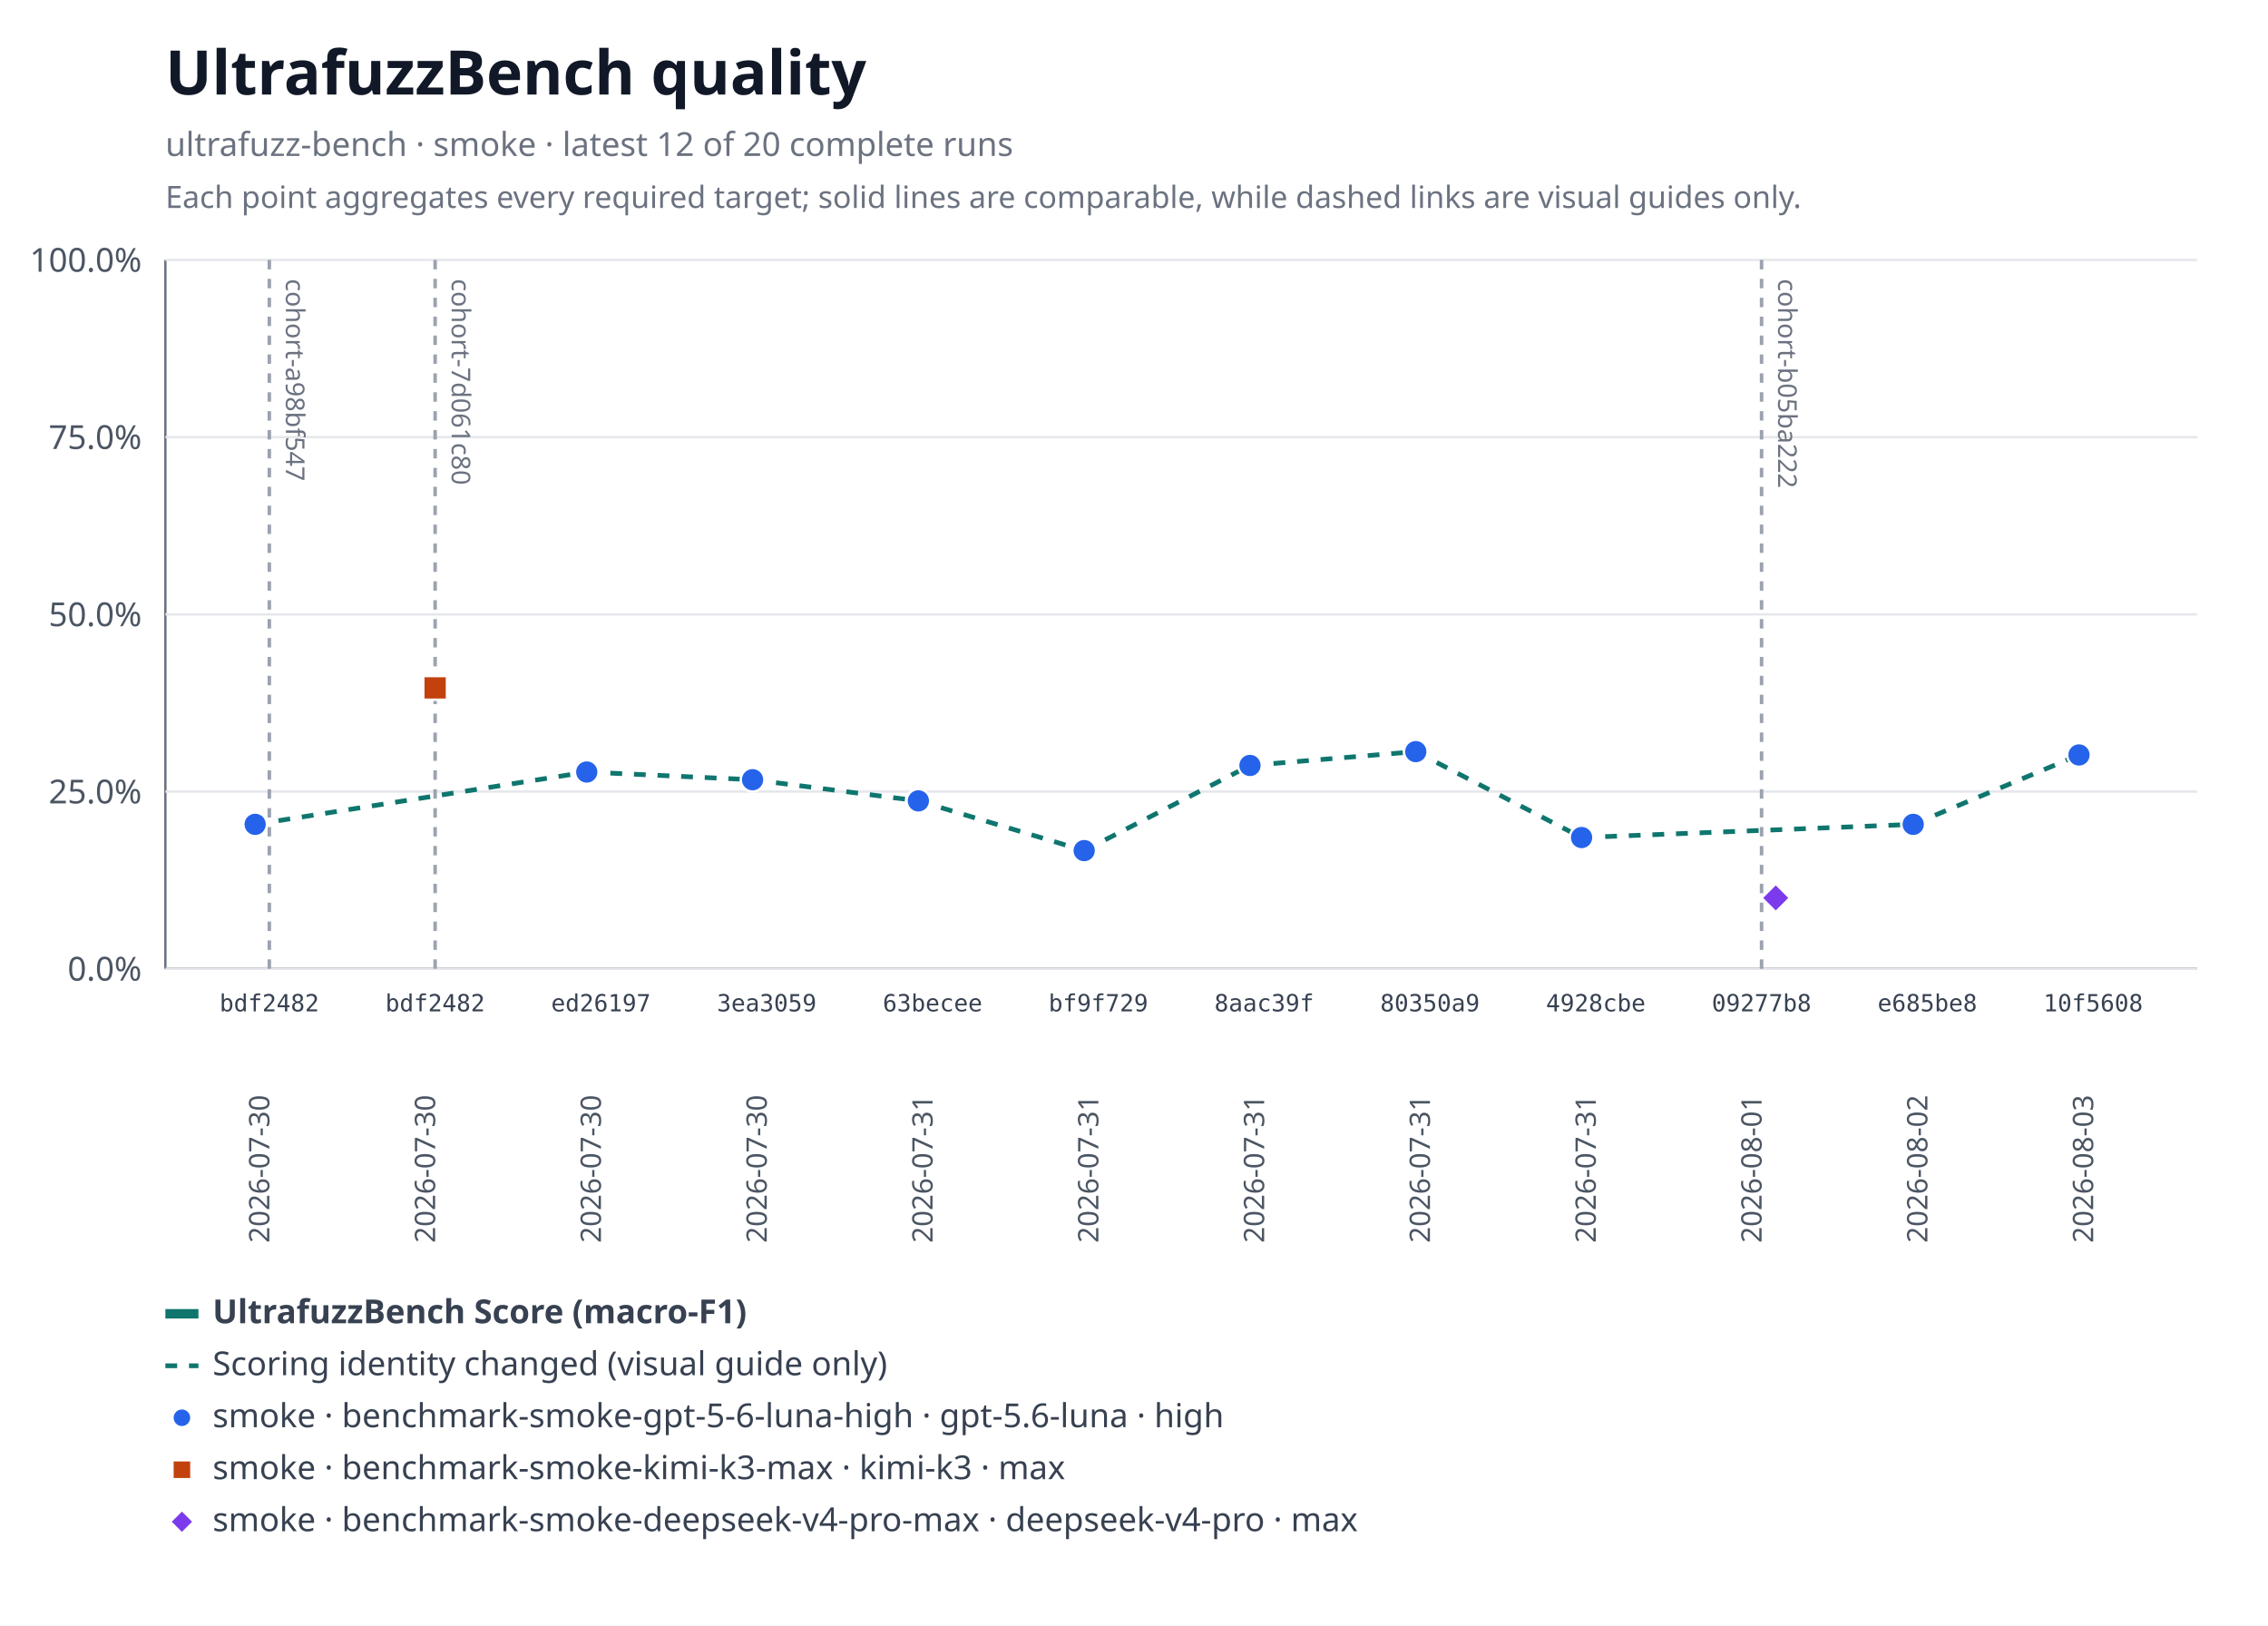
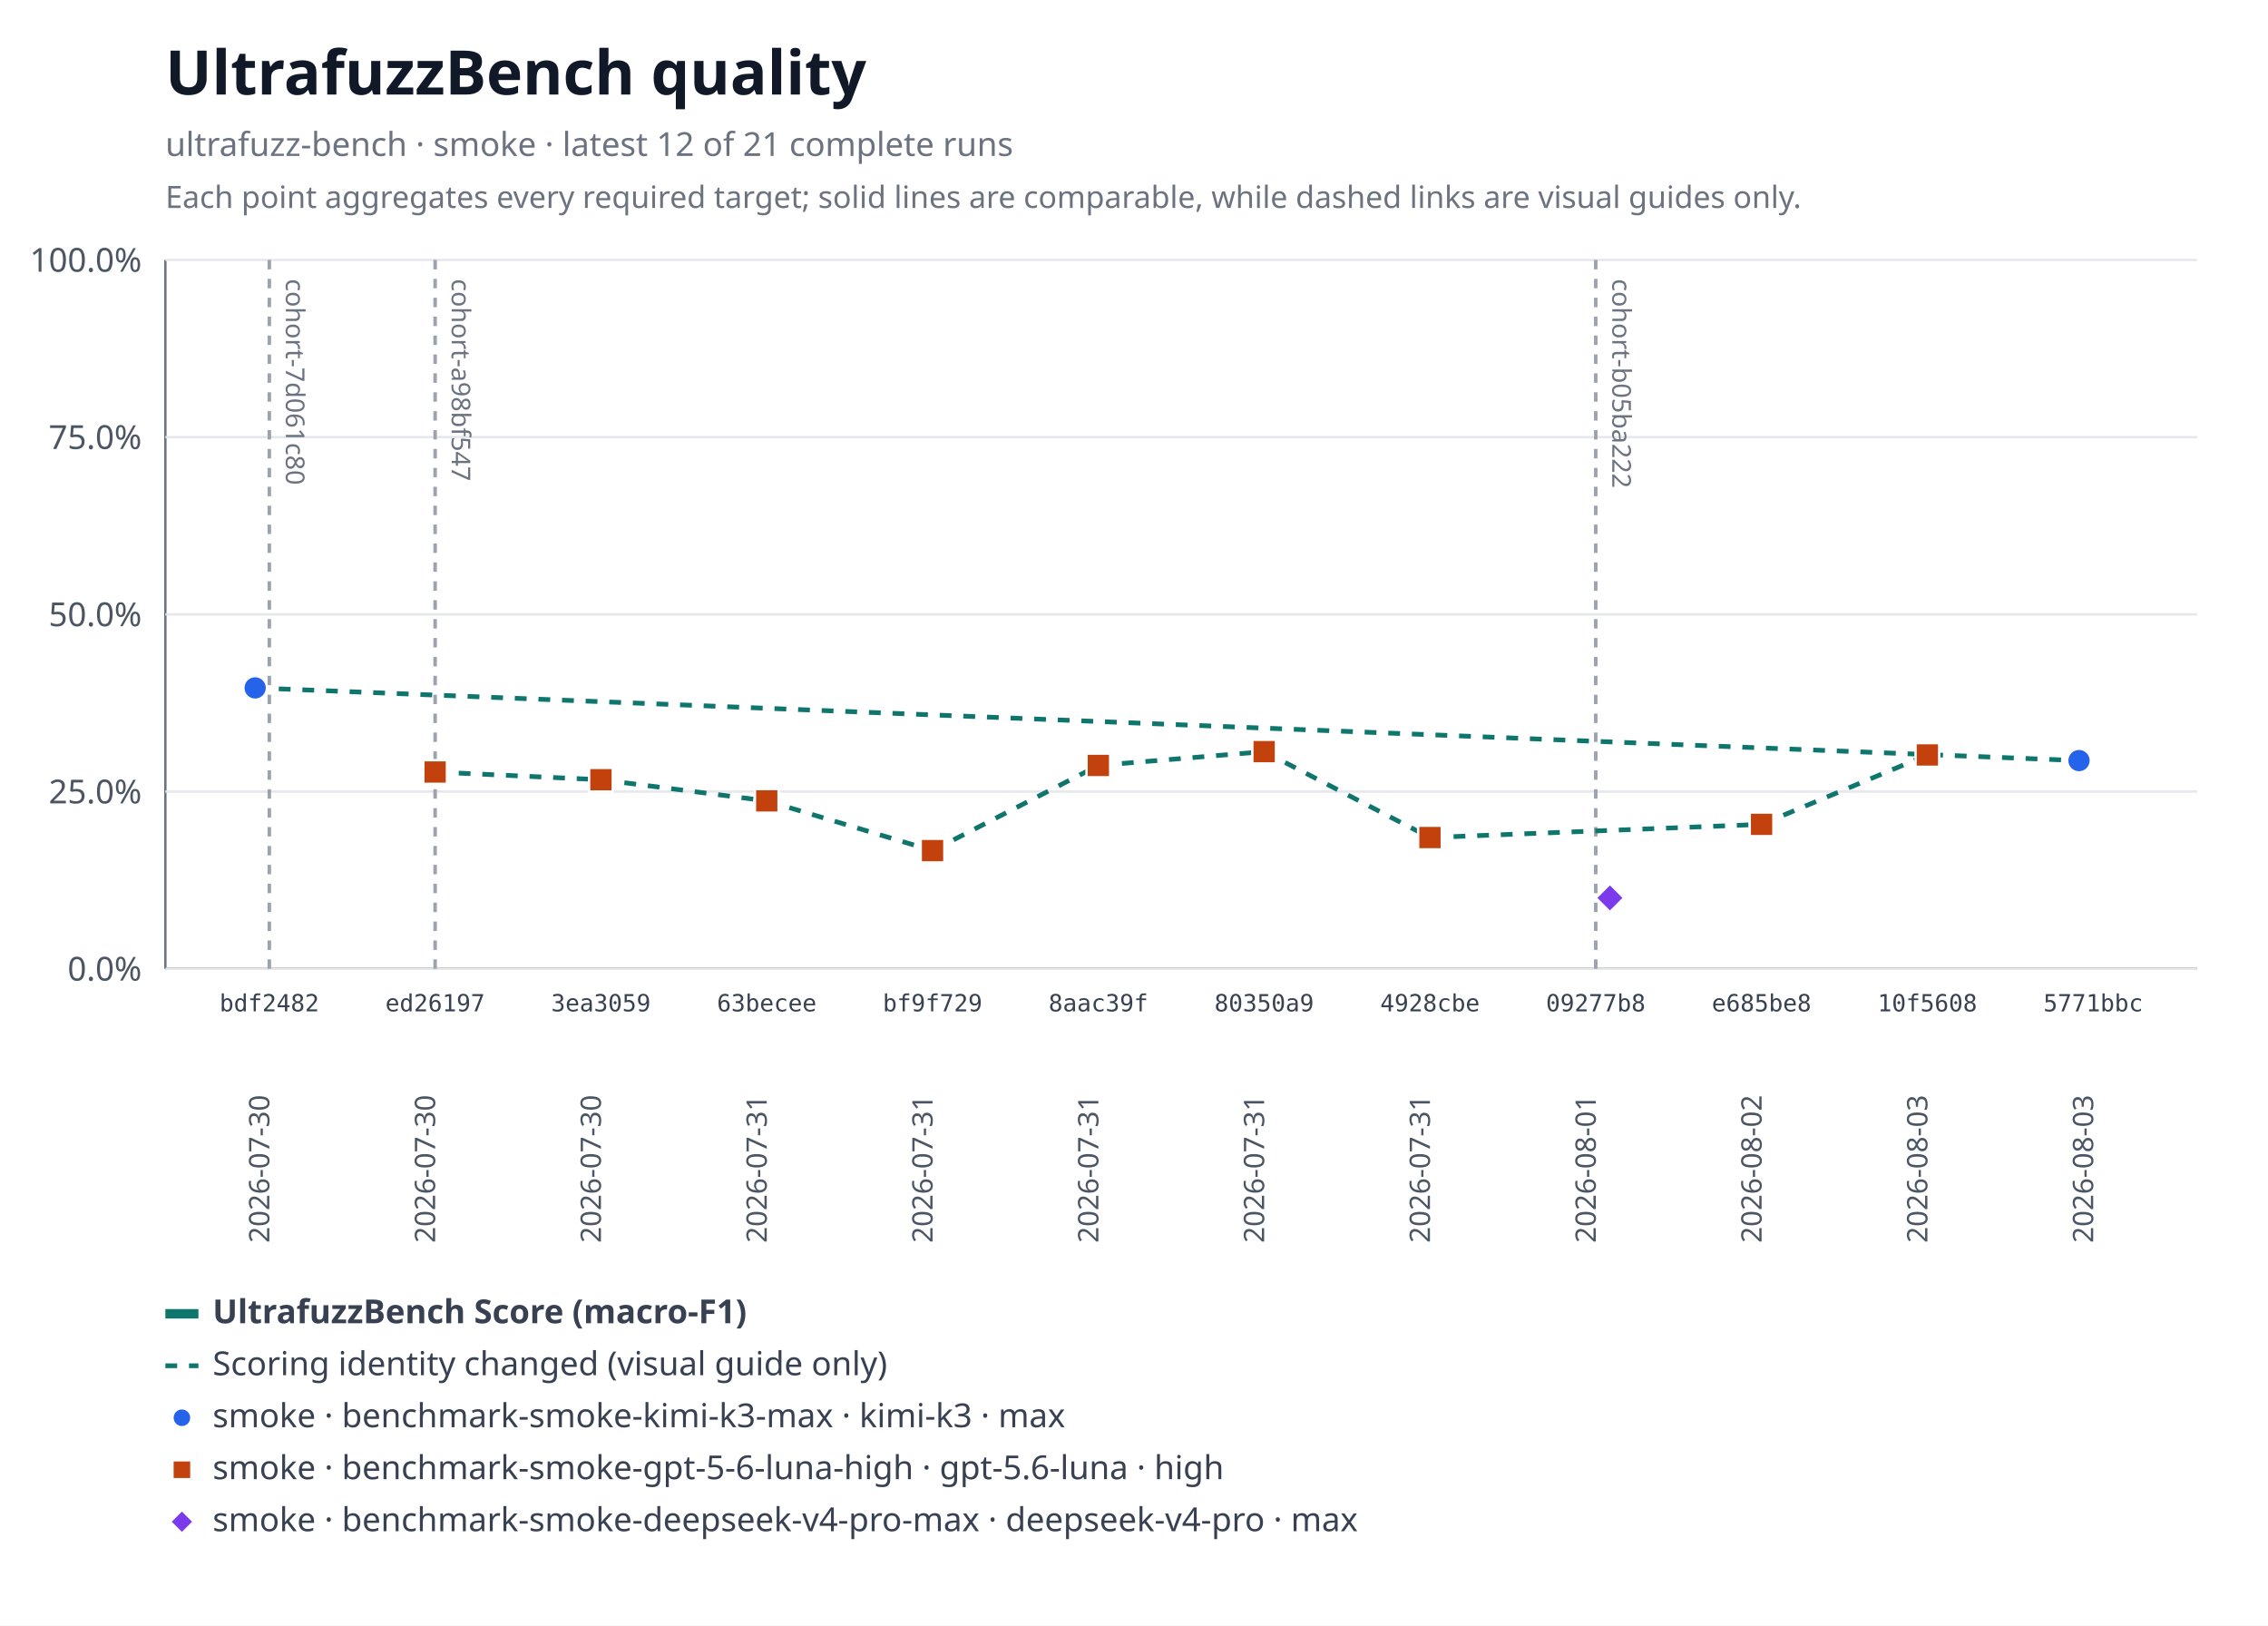
<svg xmlns="http://www.w3.org/2000/svg" xmlns:xlink="http://www.w3.org/1999/xlink" width="960" height="688" viewBox="0 0 960 688" role="img" aria-labelledby="title desc">
  <rect width="960" height="688" fill="#ffffff" />
  <text x="70" y="40" font-family="system-ui, sans-serif" font-size="26" font-weight="600" fill="#111827">UltrafuzzBench quality</text>
-   <text x="70" y="66" font-family="system-ui, sans-serif" font-size="14" fill="#6b7280">ultrafuzz-bench · smoke · latest 12 of 20 complete runs</text>
+   <text x="70" y="66" font-family="system-ui, sans-serif" font-size="14" fill="#6b7280">ultrafuzz-bench · smoke · latest 12 of 21 complete runs</text>
  <text x="70" y="88" font-family="system-ui, sans-serif" font-size="13" fill="#6b7280">Each point aggregates every required target; solid lines are comparable, while dashed links are visual guides only.</text>
  <line x1="70" y1="110" x2="70" y2="410" stroke="#6b7280" />
  <line x1="70" y1="410" x2="930" y2="410" stroke="#6b7280" />
  <line x1="70" y1="410" x2="930" y2="410" stroke="#e5e7eb" />
  <text x="60" y="415" text-anchor="end" font-family="system-ui, sans-serif" font-size="14" fill="#4b5563">0.0%</text>
  <line x1="70" y1="335" x2="930" y2="335" stroke="#e5e7eb" />
  <text x="60" y="340" text-anchor="end" font-family="system-ui, sans-serif" font-size="14" fill="#4b5563">25.0%</text>
  <line x1="70" y1="260" x2="930" y2="260" stroke="#e5e7eb" />
  <text x="60" y="265" text-anchor="end" font-family="system-ui, sans-serif" font-size="14" fill="#4b5563">50.0%</text>
  <line x1="70" y1="185" x2="930" y2="185" stroke="#e5e7eb" />
  <text x="60" y="190" text-anchor="end" font-family="system-ui, sans-serif" font-size="14" fill="#4b5563">75.0%</text>
  <line x1="70" y1="110" x2="930" y2="110" stroke="#e5e7eb" />
  <text x="60" y="115" text-anchor="end" font-family="system-ui, sans-serif" font-size="14" fill="#4b5563">100.0%</text>
+   <g data-lineage-marker="cohort-7d061c80">
+     <line x1="114" y1="110" x2="114" y2="410" stroke="#9ca3af" stroke-width="1.5" stroke-dasharray="4 4" />
+     <text transform="translate(121,118) rotate(90)" text-anchor="start" font-family="system-ui, sans-serif" font-size="11" fill="#6b7280">cohort-7d061c80</text>
+   </g>
  <g data-lineage-marker="cohort-a98bf547">
-     <line x1="114" y1="110" x2="114" y2="410" stroke="#9ca3af" stroke-width="1.5" stroke-dasharray="4 4" />
-     <text transform="translate(121,118) rotate(90)" text-anchor="start" font-family="system-ui, sans-serif" font-size="11" fill="#6b7280">cohort-a98bf547</text>
-   </g>
-   <g data-lineage-marker="cohort-7d061c80">
    <line x1="184.18" y1="110" x2="184.18" y2="410" stroke="#9ca3af" stroke-width="1.5" stroke-dasharray="4 4" />
-     <text transform="translate(191.18,118) rotate(90)" text-anchor="start" font-family="system-ui, sans-serif" font-size="11" fill="#6b7280">cohort-7d061c80</text>
+     <text transform="translate(191.18,118) rotate(90)" text-anchor="start" font-family="system-ui, sans-serif" font-size="11" fill="#6b7280">cohort-a98bf547</text>
  </g>
  <g data-lineage-marker="cohort-b05ba222">
-     <line x1="745.64" y1="110" x2="745.64" y2="410" stroke="#9ca3af" stroke-width="1.5" stroke-dasharray="4 4" />
-     <text transform="translate(752.64,118) rotate(90)" text-anchor="start" font-family="system-ui, sans-serif" font-size="11" fill="#6b7280">cohort-b05ba222</text>
+     <line x1="675.45" y1="110" x2="675.45" y2="410" stroke="#9ca3af" stroke-width="1.5" stroke-dasharray="4 4" />
+     <text transform="translate(682.45,118) rotate(90)" text-anchor="start" font-family="system-ui, sans-serif" font-size="11" fill="#6b7280">cohort-b05ba222</text>
  </g>
-   <line data-metric="f1" data-profile="benchmark-smoke-gpt-5-6-luna-high" data-continuity="scoring-change" x1="108" y1="348.87" x2="248.36" y2="326.72" stroke="#0f766e" stroke-width="2" stroke-dasharray="5 5" />
-   <line data-metric="f1" data-profile="benchmark-smoke-gpt-5-6-luna-high" data-continuity="scoring-change" x1="248.36" y1="326.72" x2="318.55" y2="329.98" stroke="#0f766e" stroke-width="2" stroke-dasharray="5 5" />
-   <line data-metric="f1" data-profile="benchmark-smoke-gpt-5-6-luna-high" data-continuity="scoring-change" x1="318.55" y1="329.98" x2="388.73" y2="338.93" stroke="#0f766e" stroke-width="2" stroke-dasharray="5 5" />
-   <line data-metric="f1" data-profile="benchmark-smoke-gpt-5-6-luna-high" data-continuity="scoring-change" x1="388.73" y1="338.93" x2="458.91" y2="359.98" stroke="#0f766e" stroke-width="2" stroke-dasharray="5 5" />
-   <line data-metric="f1" data-profile="benchmark-smoke-gpt-5-6-luna-high" data-continuity="scoring-change" x1="458.91" y1="359.98" x2="529.09" y2="323.94" stroke="#0f766e" stroke-width="2" stroke-dasharray="5 5" />
-   <line data-metric="f1" data-profile="benchmark-smoke-gpt-5-6-luna-high" data-continuity="scoring-change" x1="529.09" y1="323.94" x2="599.27" y2="318.09" stroke="#0f766e" stroke-width="2" stroke-dasharray="5 5" />
-   <line data-metric="f1" data-profile="benchmark-smoke-gpt-5-6-luna-high" data-continuity="scoring-change" x1="599.27" y1="318.09" x2="669.45" y2="354.45" stroke="#0f766e" stroke-width="2" stroke-dasharray="5 5" />
-   <line data-metric="f1" data-profile="benchmark-smoke-gpt-5-6-luna-high" data-continuity="scoring-change" x1="669.45" y1="354.45" x2="809.82" y2="348.87" stroke="#0f766e" stroke-width="2" stroke-dasharray="5 5" />
-   <line data-metric="f1" data-profile="benchmark-smoke-gpt-5-6-luna-high" data-continuity="scoring-change" x1="809.82" y1="348.87" x2="880" y2="319.5" stroke="#0f766e" stroke-width="2" stroke-dasharray="5 5" />
+   <line data-metric="f1" data-profile="benchmark-smoke-kimi-k3-max" data-continuity="scoring-change" x1="108" y1="291.12" x2="880" y2="321.88" stroke="#0f766e" stroke-width="2" stroke-dasharray="5 5" />
  <a href="https://github.com/monad-developers/ultrafuzz/commit/bdf2482db2ad359aa9b48775e73206fa37f32278" xlink:href="https://github.com/monad-developers/ultrafuzz/commit/bdf2482db2ad359aa9b48775e73206fa37f32278">
-     <circle data-metric="f1" data-profile="benchmark-smoke-gpt-5-6-luna-high" fill="#2563eb" stroke="#ffffff" stroke-width="1" cx="108" cy="348.87" r="5" />
+     <circle data-metric="f1" data-profile="benchmark-smoke-kimi-k3-max" fill="#2563eb" stroke="#ffffff" stroke-width="1" cx="108" cy="291.12" r="5" />
  </a>
+   <a href="https://github.com/monad-developers/ultrafuzz/commit/5771bbcb44218fd64e14580443b2502cdf11dad8" xlink:href="https://github.com/monad-developers/ultrafuzz/commit/5771bbcb44218fd64e14580443b2502cdf11dad8">
+     <circle data-metric="f1" data-profile="benchmark-smoke-kimi-k3-max" fill="#2563eb" stroke="#ffffff" stroke-width="1" cx="880" cy="321.88" r="5" />
+   </a>
+   <line data-metric="f1" data-profile="benchmark-smoke-gpt-5-6-luna-high" data-continuity="scoring-change" x1="184.18" y1="326.72" x2="254.36" y2="329.98" stroke="#0f766e" stroke-width="2" stroke-dasharray="5 5" />
+   <line data-metric="f1" data-profile="benchmark-smoke-gpt-5-6-luna-high" data-continuity="scoring-change" x1="254.36" y1="329.98" x2="324.55" y2="338.93" stroke="#0f766e" stroke-width="2" stroke-dasharray="5 5" />
+   <line data-metric="f1" data-profile="benchmark-smoke-gpt-5-6-luna-high" data-continuity="scoring-change" x1="324.55" y1="338.93" x2="394.73" y2="359.98" stroke="#0f766e" stroke-width="2" stroke-dasharray="5 5" />
+   <line data-metric="f1" data-profile="benchmark-smoke-gpt-5-6-luna-high" data-continuity="scoring-change" x1="394.73" y1="359.98" x2="464.91" y2="323.94" stroke="#0f766e" stroke-width="2" stroke-dasharray="5 5" />
+   <line data-metric="f1" data-profile="benchmark-smoke-gpt-5-6-luna-high" data-continuity="scoring-change" x1="464.91" y1="323.94" x2="535.09" y2="318.09" stroke="#0f766e" stroke-width="2" stroke-dasharray="5 5" />
+   <line data-metric="f1" data-profile="benchmark-smoke-gpt-5-6-luna-high" data-continuity="scoring-change" x1="535.09" y1="318.09" x2="605.27" y2="354.45" stroke="#0f766e" stroke-width="2" stroke-dasharray="5 5" />
+   <line data-metric="f1" data-profile="benchmark-smoke-gpt-5-6-luna-high" data-continuity="scoring-change" x1="605.27" y1="354.45" x2="745.64" y2="348.87" stroke="#0f766e" stroke-width="2" stroke-dasharray="5 5" />
+   <line data-metric="f1" data-profile="benchmark-smoke-gpt-5-6-luna-high" data-continuity="scoring-change" x1="745.64" y1="348.87" x2="815.82" y2="319.5" stroke="#0f766e" stroke-width="2" stroke-dasharray="5 5" />
  <a href="https://github.com/monad-developers/ultrafuzz/commit/ed26197c6c6cf5c7d21e35b9f2c9f5cb85fcac8e" xlink:href="https://github.com/monad-developers/ultrafuzz/commit/ed26197c6c6cf5c7d21e35b9f2c9f5cb85fcac8e">
-     <circle data-metric="f1" data-profile="benchmark-smoke-gpt-5-6-luna-high" fill="#2563eb" stroke="#ffffff" stroke-width="1" cx="248.36" cy="326.72" r="5" />
+     <rect data-metric="f1" data-profile="benchmark-smoke-gpt-5-6-luna-high" fill="#c2410c" stroke="#ffffff" stroke-width="1" x="179.18" y="321.72" width="10" height="10" />
  </a>
  <a href="https://github.com/monad-developers/ultrafuzz/commit/3ea30591805bdb0dda96ae56efa08419e7b4a506" xlink:href="https://github.com/monad-developers/ultrafuzz/commit/3ea30591805bdb0dda96ae56efa08419e7b4a506">
-     <circle data-metric="f1" data-profile="benchmark-smoke-gpt-5-6-luna-high" fill="#2563eb" stroke="#ffffff" stroke-width="1" cx="318.55" cy="329.98" r="5" />
+     <rect data-metric="f1" data-profile="benchmark-smoke-gpt-5-6-luna-high" fill="#c2410c" stroke="#ffffff" stroke-width="1" x="249.36" y="324.98" width="10" height="10" />
  </a>
  <a href="https://github.com/monad-developers/ultrafuzz/commit/63becee294476e3e750a79163c01634138b94282" xlink:href="https://github.com/monad-developers/ultrafuzz/commit/63becee294476e3e750a79163c01634138b94282">
-     <circle data-metric="f1" data-profile="benchmark-smoke-gpt-5-6-luna-high" fill="#2563eb" stroke="#ffffff" stroke-width="1" cx="388.73" cy="338.93" r="5" />
+     <rect data-metric="f1" data-profile="benchmark-smoke-gpt-5-6-luna-high" fill="#c2410c" stroke="#ffffff" stroke-width="1" x="319.55" y="333.93" width="10" height="10" />
  </a>
  <a href="https://github.com/monad-developers/ultrafuzz/commit/bf9f729656bd4d2b0e8860c560cc3a1716a3dca0" xlink:href="https://github.com/monad-developers/ultrafuzz/commit/bf9f729656bd4d2b0e8860c560cc3a1716a3dca0">
-     <circle data-metric="f1" data-profile="benchmark-smoke-gpt-5-6-luna-high" fill="#2563eb" stroke="#ffffff" stroke-width="1" cx="458.91" cy="359.98" r="5" />
+     <rect data-metric="f1" data-profile="benchmark-smoke-gpt-5-6-luna-high" fill="#c2410c" stroke="#ffffff" stroke-width="1" x="389.73" y="354.98" width="10" height="10" />
  </a>
  <a href="https://github.com/monad-developers/ultrafuzz/commit/8aac39f661655f98f6e9ba2be71c079d650e2223" xlink:href="https://github.com/monad-developers/ultrafuzz/commit/8aac39f661655f98f6e9ba2be71c079d650e2223">
-     <circle data-metric="f1" data-profile="benchmark-smoke-gpt-5-6-luna-high" fill="#2563eb" stroke="#ffffff" stroke-width="1" cx="529.09" cy="323.94" r="5" />
+     <rect data-metric="f1" data-profile="benchmark-smoke-gpt-5-6-luna-high" fill="#c2410c" stroke="#ffffff" stroke-width="1" x="459.91" y="318.94" width="10" height="10" />
  </a>
  <a href="https://github.com/monad-developers/ultrafuzz/commit/80350a94d72cb12c6e22427fcc925ba21777a309" xlink:href="https://github.com/monad-developers/ultrafuzz/commit/80350a94d72cb12c6e22427fcc925ba21777a309">
-     <circle data-metric="f1" data-profile="benchmark-smoke-gpt-5-6-luna-high" fill="#2563eb" stroke="#ffffff" stroke-width="1" cx="599.27" cy="318.09" r="5" />
+     <rect data-metric="f1" data-profile="benchmark-smoke-gpt-5-6-luna-high" fill="#c2410c" stroke="#ffffff" stroke-width="1" x="530.09" y="313.09" width="10" height="10" />
  </a>
  <a href="https://github.com/monad-developers/ultrafuzz/commit/4928cbe154027060b4b9d9e63e9414a6a0547022" xlink:href="https://github.com/monad-developers/ultrafuzz/commit/4928cbe154027060b4b9d9e63e9414a6a0547022">
-     <circle data-metric="f1" data-profile="benchmark-smoke-gpt-5-6-luna-high" fill="#2563eb" stroke="#ffffff" stroke-width="1" cx="669.45" cy="354.45" r="5" />
+     <rect data-metric="f1" data-profile="benchmark-smoke-gpt-5-6-luna-high" fill="#c2410c" stroke="#ffffff" stroke-width="1" x="600.27" y="349.45" width="10" height="10" />
  </a>
  <a href="https://github.com/monad-developers/ultrafuzz/commit/e685be803fb66b20e1a95861e825977bfb44688d" xlink:href="https://github.com/monad-developers/ultrafuzz/commit/e685be803fb66b20e1a95861e825977bfb44688d">
-     <circle data-metric="f1" data-profile="benchmark-smoke-gpt-5-6-luna-high" fill="#2563eb" stroke="#ffffff" stroke-width="1" cx="809.82" cy="348.87" r="5" />
+     <rect data-metric="f1" data-profile="benchmark-smoke-gpt-5-6-luna-high" fill="#c2410c" stroke="#ffffff" stroke-width="1" x="740.64" y="343.87" width="10" height="10" />
  </a>
  <a href="https://github.com/monad-developers/ultrafuzz/commit/10f56085d502872dc4bea66c9101053c73eced29" xlink:href="https://github.com/monad-developers/ultrafuzz/commit/10f56085d502872dc4bea66c9101053c73eced29">
-     <circle data-metric="f1" data-profile="benchmark-smoke-gpt-5-6-luna-high" fill="#2563eb" stroke="#ffffff" stroke-width="1" cx="880" cy="319.5" r="5" />
-   </a>
-   <a href="https://github.com/monad-developers/ultrafuzz/commit/bdf2482db2ad359aa9b48775e73206fa37f32278" xlink:href="https://github.com/monad-developers/ultrafuzz/commit/bdf2482db2ad359aa9b48775e73206fa37f32278">
-     <rect data-metric="f1" data-profile="benchmark-smoke-kimi-k3-max" fill="#c2410c" stroke="#ffffff" stroke-width="1" x="179.18" y="286.12" width="10" height="10" />
+     <rect data-metric="f1" data-profile="benchmark-smoke-gpt-5-6-luna-high" fill="#c2410c" stroke="#ffffff" stroke-width="1" x="810.82" y="314.5" width="10" height="10" />
  </a>
  <a href="https://github.com/monad-developers/ultrafuzz/commit/09277b81397d06cf697403a863c8f29f4e2320b9" xlink:href="https://github.com/monad-developers/ultrafuzz/commit/09277b81397d06cf697403a863c8f29f4e2320b9">
-     <polygon data-metric="f1" data-profile="benchmark-smoke-deepseek-v4-pro-max" fill="#7c3aed" stroke="#ffffff" stroke-width="1" points="751.64,374 757.64,380 751.64,386 745.64,380" />
+     <polygon data-metric="f1" data-profile="benchmark-smoke-deepseek-v4-pro-max" fill="#7c3aed" stroke="#ffffff" stroke-width="1" points="681.45,374 687.45,380 681.45,386 675.45,380" />
  </a>
  <text x="114" y="428" text-anchor="middle" font-family="ui-monospace, monospace" font-size="10" fill="#374151">bdf2482</text>
  <text transform="translate(114,526) rotate(-90)" text-anchor="start" font-family="system-ui, sans-serif" font-size="12" fill="#4b5563">2026-07-30</text>
-   <text x="184.18" y="428" text-anchor="middle" font-family="ui-monospace, monospace" font-size="10" fill="#374151">bdf2482</text>
+   <text x="184.18" y="428" text-anchor="middle" font-family="ui-monospace, monospace" font-size="10" fill="#374151">ed26197</text>
  <text transform="translate(184.18,526) rotate(-90)" text-anchor="start" font-family="system-ui, sans-serif" font-size="12" fill="#4b5563">2026-07-30</text>
-   <text x="254.36" y="428" text-anchor="middle" font-family="ui-monospace, monospace" font-size="10" fill="#374151">ed26197</text>
+   <text x="254.36" y="428" text-anchor="middle" font-family="ui-monospace, monospace" font-size="10" fill="#374151">3ea3059</text>
  <text transform="translate(254.36,526) rotate(-90)" text-anchor="start" font-family="system-ui, sans-serif" font-size="12" fill="#4b5563">2026-07-30</text>
-   <text x="324.55" y="428" text-anchor="middle" font-family="ui-monospace, monospace" font-size="10" fill="#374151">3ea3059</text>
-   <text transform="translate(324.55,526) rotate(-90)" text-anchor="start" font-family="system-ui, sans-serif" font-size="12" fill="#4b5563">2026-07-30</text>
-   <text x="394.73" y="428" text-anchor="middle" font-family="ui-monospace, monospace" font-size="10" fill="#374151">63becee</text>
+   <text x="324.55" y="428" text-anchor="middle" font-family="ui-monospace, monospace" font-size="10" fill="#374151">63becee</text>
+   <text transform="translate(324.55,526) rotate(-90)" text-anchor="start" font-family="system-ui, sans-serif" font-size="12" fill="#4b5563">2026-07-31</text>
+   <text x="394.73" y="428" text-anchor="middle" font-family="ui-monospace, monospace" font-size="10" fill="#374151">bf9f729</text>
  <text transform="translate(394.73,526) rotate(-90)" text-anchor="start" font-family="system-ui, sans-serif" font-size="12" fill="#4b5563">2026-07-31</text>
-   <text x="464.91" y="428" text-anchor="middle" font-family="ui-monospace, monospace" font-size="10" fill="#374151">bf9f729</text>
+   <text x="464.91" y="428" text-anchor="middle" font-family="ui-monospace, monospace" font-size="10" fill="#374151">8aac39f</text>
  <text transform="translate(464.91,526) rotate(-90)" text-anchor="start" font-family="system-ui, sans-serif" font-size="12" fill="#4b5563">2026-07-31</text>
-   <text x="535.09" y="428" text-anchor="middle" font-family="ui-monospace, monospace" font-size="10" fill="#374151">8aac39f</text>
+   <text x="535.09" y="428" text-anchor="middle" font-family="ui-monospace, monospace" font-size="10" fill="#374151">80350a9</text>
  <text transform="translate(535.09,526) rotate(-90)" text-anchor="start" font-family="system-ui, sans-serif" font-size="12" fill="#4b5563">2026-07-31</text>
-   <text x="605.27" y="428" text-anchor="middle" font-family="ui-monospace, monospace" font-size="10" fill="#374151">80350a9</text>
+   <text x="605.27" y="428" text-anchor="middle" font-family="ui-monospace, monospace" font-size="10" fill="#374151">4928cbe</text>
  <text transform="translate(605.27,526) rotate(-90)" text-anchor="start" font-family="system-ui, sans-serif" font-size="12" fill="#4b5563">2026-07-31</text>
-   <text x="675.45" y="428" text-anchor="middle" font-family="ui-monospace, monospace" font-size="10" fill="#374151">4928cbe</text>
-   <text transform="translate(675.45,526) rotate(-90)" text-anchor="start" font-family="system-ui, sans-serif" font-size="12" fill="#4b5563">2026-07-31</text>
-   <text x="745.64" y="428" text-anchor="middle" font-family="ui-monospace, monospace" font-size="10" fill="#374151">09277b8</text>
-   <text transform="translate(745.64,526) rotate(-90)" text-anchor="start" font-family="system-ui, sans-serif" font-size="12" fill="#4b5563">2026-08-01</text>
-   <text x="815.82" y="428" text-anchor="middle" font-family="ui-monospace, monospace" font-size="10" fill="#374151">e685be8</text>
-   <text transform="translate(815.82,526) rotate(-90)" text-anchor="start" font-family="system-ui, sans-serif" font-size="12" fill="#4b5563">2026-08-02</text>
-   <text x="886" y="428" text-anchor="middle" font-family="ui-monospace, monospace" font-size="10" fill="#374151">10f5608</text>
+   <text x="675.45" y="428" text-anchor="middle" font-family="ui-monospace, monospace" font-size="10" fill="#374151">09277b8</text>
+   <text transform="translate(675.45,526) rotate(-90)" text-anchor="start" font-family="system-ui, sans-serif" font-size="12" fill="#4b5563">2026-08-01</text>
+   <text x="745.64" y="428" text-anchor="middle" font-family="ui-monospace, monospace" font-size="10" fill="#374151">e685be8</text>
+   <text transform="translate(745.64,526) rotate(-90)" text-anchor="start" font-family="system-ui, sans-serif" font-size="12" fill="#4b5563">2026-08-02</text>
+   <text x="815.82" y="428" text-anchor="middle" font-family="ui-monospace, monospace" font-size="10" fill="#374151">10f5608</text>
+   <text transform="translate(815.82,526) rotate(-90)" text-anchor="start" font-family="system-ui, sans-serif" font-size="12" fill="#4b5563">2026-08-03</text>
+   <text x="886" y="428" text-anchor="middle" font-family="ui-monospace, monospace" font-size="10" fill="#374151">5771bbc</text>
  <text transform="translate(886,526) rotate(-90)" text-anchor="start" font-family="system-ui, sans-serif" font-size="12" fill="#4b5563">2026-08-03</text>
  <line x1="70" y1="556" x2="84" y2="556" stroke="#0f766e" stroke-width="4" />
  <text x="90" y="560" font-family="system-ui, sans-serif" font-size="14" font-weight="600" fill="#374151">UltrafuzzBench Score (macro-F1)</text>
  <line x1="70" y1="578" x2="84" y2="578" stroke="#0f766e" stroke-width="2" stroke-dasharray="5 5" />
  <text x="90" y="582" font-family="system-ui, sans-serif" font-size="14" fill="#374151">Scoring identity changed (visual guide only)</text>
  <circle fill="#2563eb" stroke="#ffffff" stroke-width="1" cx="77" cy="600" r="4" />
-   <text x="90" y="604" font-family="system-ui, sans-serif" font-size="14" fill="#374151">smoke · benchmark-smoke-gpt-5-6-luna-high · gpt-5.6-luna · high</text>
+   <text x="90" y="604" font-family="system-ui, sans-serif" font-size="14" fill="#374151">smoke · benchmark-smoke-kimi-k3-max · kimi-k3 · max</text>
  <rect fill="#c2410c" stroke="#ffffff" stroke-width="1" x="73" y="618" width="8" height="8" />
-   <text x="90" y="626" font-family="system-ui, sans-serif" font-size="14" fill="#374151">smoke · benchmark-smoke-kimi-k3-max · kimi-k3 · max</text>
+   <text x="90" y="626" font-family="system-ui, sans-serif" font-size="14" fill="#374151">smoke · benchmark-smoke-gpt-5-6-luna-high · gpt-5.6-luna · high</text>
  <polygon fill="#7c3aed" stroke="#ffffff" stroke-width="1" points="77,639 82,644 77,649 72,644" />
  <text x="90" y="648" font-family="system-ui, sans-serif" font-size="14" fill="#374151">smoke · benchmark-smoke-deepseek-v4-pro-max · deepseek-v4-pro · max</text>
</svg>
